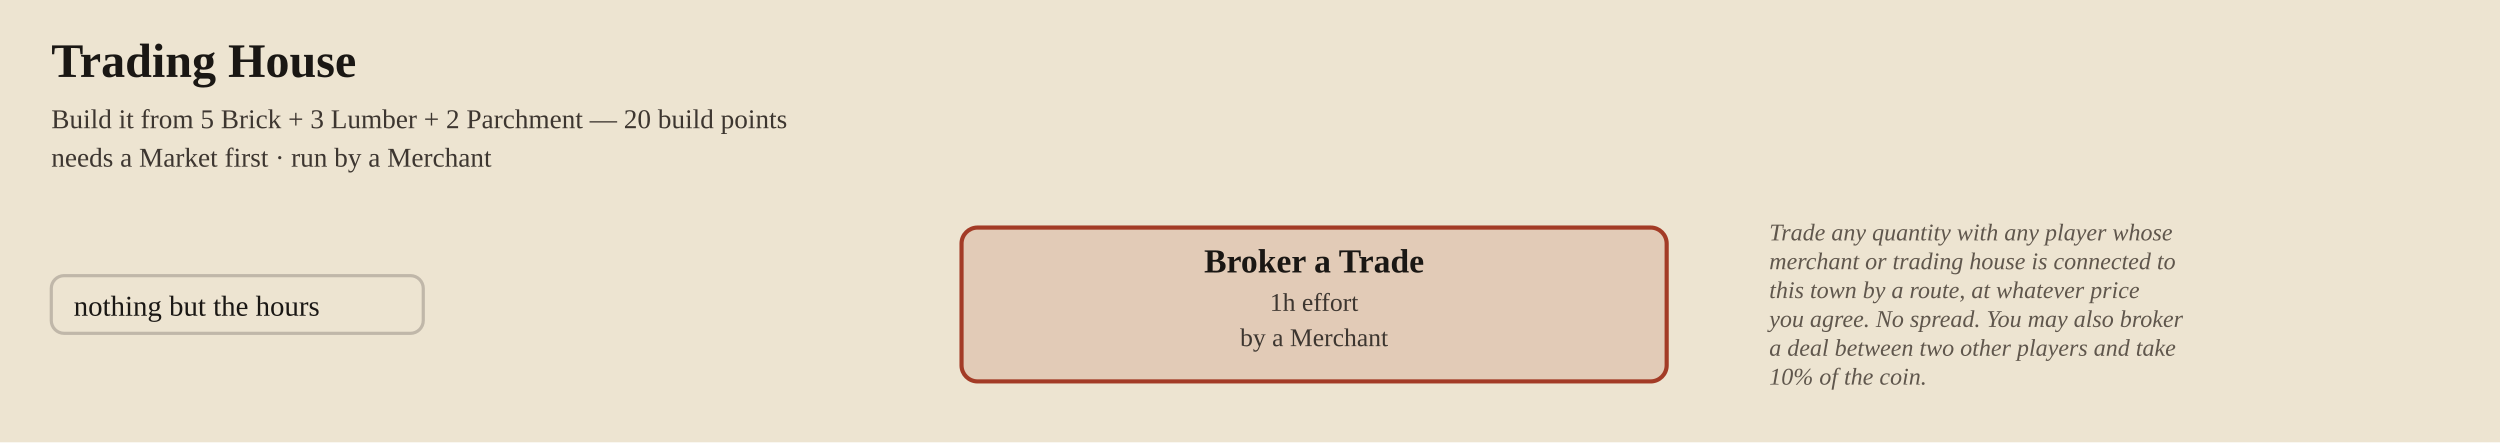
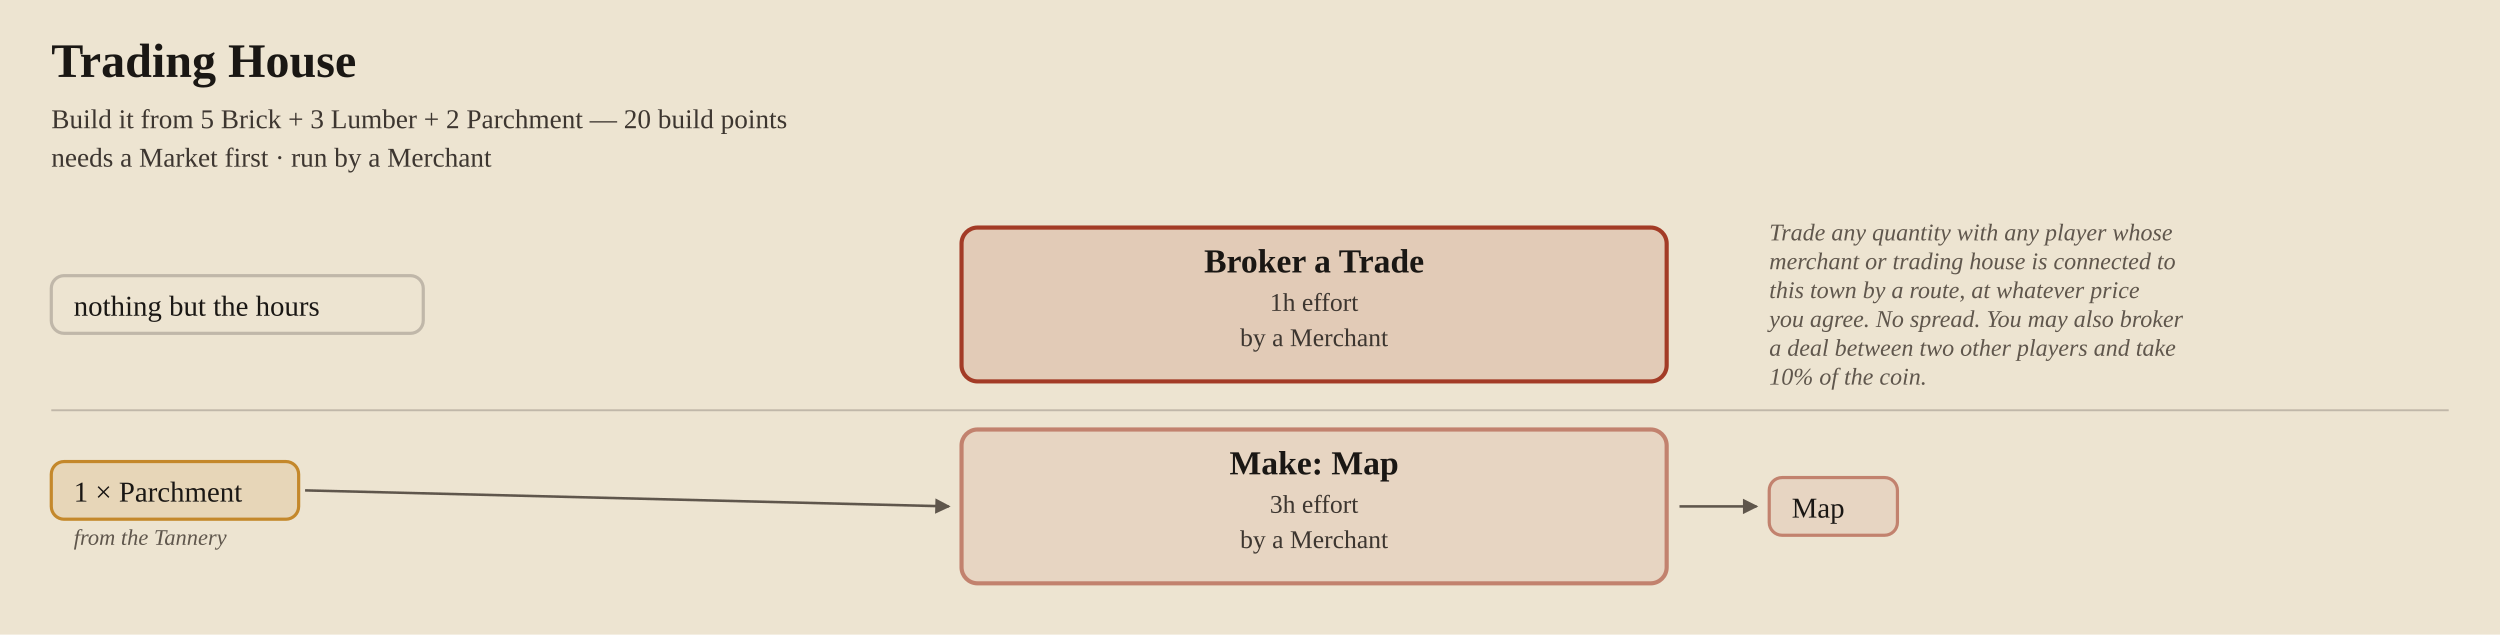
- <svg xmlns="http://www.w3.org/2000/svg" viewBox="0 0 780 138" font-family="Georgia, 'Times New Roman', serif">
+ <svg xmlns="http://www.w3.org/2000/svg" viewBox="0 0 780 198" font-family="Georgia, 'Times New Roman', serif">
  <defs>
    <marker id="f-arrow" viewBox="0 0 8 8" refX="7" refY="4" markerWidth="6" markerHeight="6" orient="auto">
      <path d="M0 0L8 4L0 8z" fill="#5F564C" />
    </marker>
  </defs>
-   <rect width="780" height="138" fill="#EDE4D1" />
+   <rect width="780" height="198" fill="#EDE4D1" />
  <text x="16" y="24" font-size="15" font-weight="bold" fill="#1A1714" class="f-token" data-kind="buildings" data-id="trading-house">Trading House</text>
  <text x="16" y="40" font-size="8.5" fill="#3D3630">Build it from 5 Brick + 3 Lumber + 2 Parchment — 20 build points</text>
  <text x="16" y="52" font-size="8.5" fill="#3D3630">needs a Market first · run by a Merchant</text>
  <g>
    <rect x="16" y="86" width="116.06" height="18" rx="4" fill="none" stroke="#C0B7A9" stroke-width="1" />
    <text x="23" y="98.5" font-size="9" fill="#1A1714">nothing but the hours</text>
  </g>
  <g class="f-token" data-kind="recipes" data-id="broker-trade">
    <rect x="300" y="71" width="220" height="48" rx="5" fill="#e2cbb7" stroke="#A33B26" stroke-width="1.3" />
    <text x="410" y="85" text-anchor="middle" font-size="10.5" font-weight="bold" fill="#1A1714">Broker a Trade</text>
    <text x="410" y="97" text-anchor="middle" font-size="8" fill="#3D3630">1h effort</text>
    <text x="410" y="108" text-anchor="middle" font-size="8" fill="#3D3630">by a Merchant</text>
  </g>
  <text x="552" y="75" font-size="7.5" font-style="italic" fill="#5F564C">Trade any quantity with any player whose</text>
  <text x="552" y="84" font-size="7.5" font-style="italic" fill="#5F564C">merchant or trading house is connected to</text>
  <text x="552" y="93" font-size="7.5" font-style="italic" fill="#5F564C">this town by a route, at whatever price</text>
  <text x="552" y="102" font-size="7.5" font-style="italic" fill="#5F564C">you agree. No spread. You may also broker</text>
  <text x="552" y="111" font-size="7.5" font-style="italic" fill="#5F564C">a deal between two other players and take</text>
  <text x="552" y="120" font-size="7.5" font-style="italic" fill="#5F564C">10% of the coin.</text>
+   <line x1="16" y1="128" x2="764" y2="128" stroke="#C0B7A9" stroke-width="0.6" />
+   <g class="f-token" data-kind="commodities" data-id="parchment">
+     <rect x="16" y="144" width="77.18" height="18" rx="4" fill="#e7d6b8" stroke="#C4882B" stroke-width="1" />
+     <text x="23" y="156.5" font-size="9" fill="#1A1714">1 × Parchment</text>
+   </g>
+   <text x="23" y="170" font-size="7" fill="#5F564C" font-style="italic">from the Tannery</text>
+   <line x1="95.18" y1="153" x2="296" y2="158" stroke="#5F564C" stroke-width="0.8" marker-end="url(#f-arrow)" />
+   <g class="f-token" data-kind="items" data-id="map">
+     <rect x="300" y="134" width="220" height="48" rx="5" fill="#e7d5c2" stroke="#c2826e" stroke-width="1.3" />
+     <text x="410" y="148" text-anchor="middle" font-size="10.5" font-weight="bold" fill="#1A1714">Make: Map</text>
+     <text x="410" y="160" text-anchor="middle" font-size="8" fill="#3D3630">3h effort</text>
+     <text x="410" y="171" text-anchor="middle" font-size="8" fill="#3D3630">by a Merchant</text>
+   </g>
+   <line x1="524" y1="158" x2="548" y2="158" stroke="#5F564C" stroke-width="0.8" marker-end="url(#f-arrow)" />
+   <g class="f-token" data-kind="items" data-id="map">
+     <rect x="552" y="149" width="40" height="18" rx="4" fill="#e7d5c2" stroke="#c2826e" stroke-width="1" />
+     <text x="559" y="161.5" font-size="9" fill="#1A1714">Map</text>
+   </g>
</svg>
